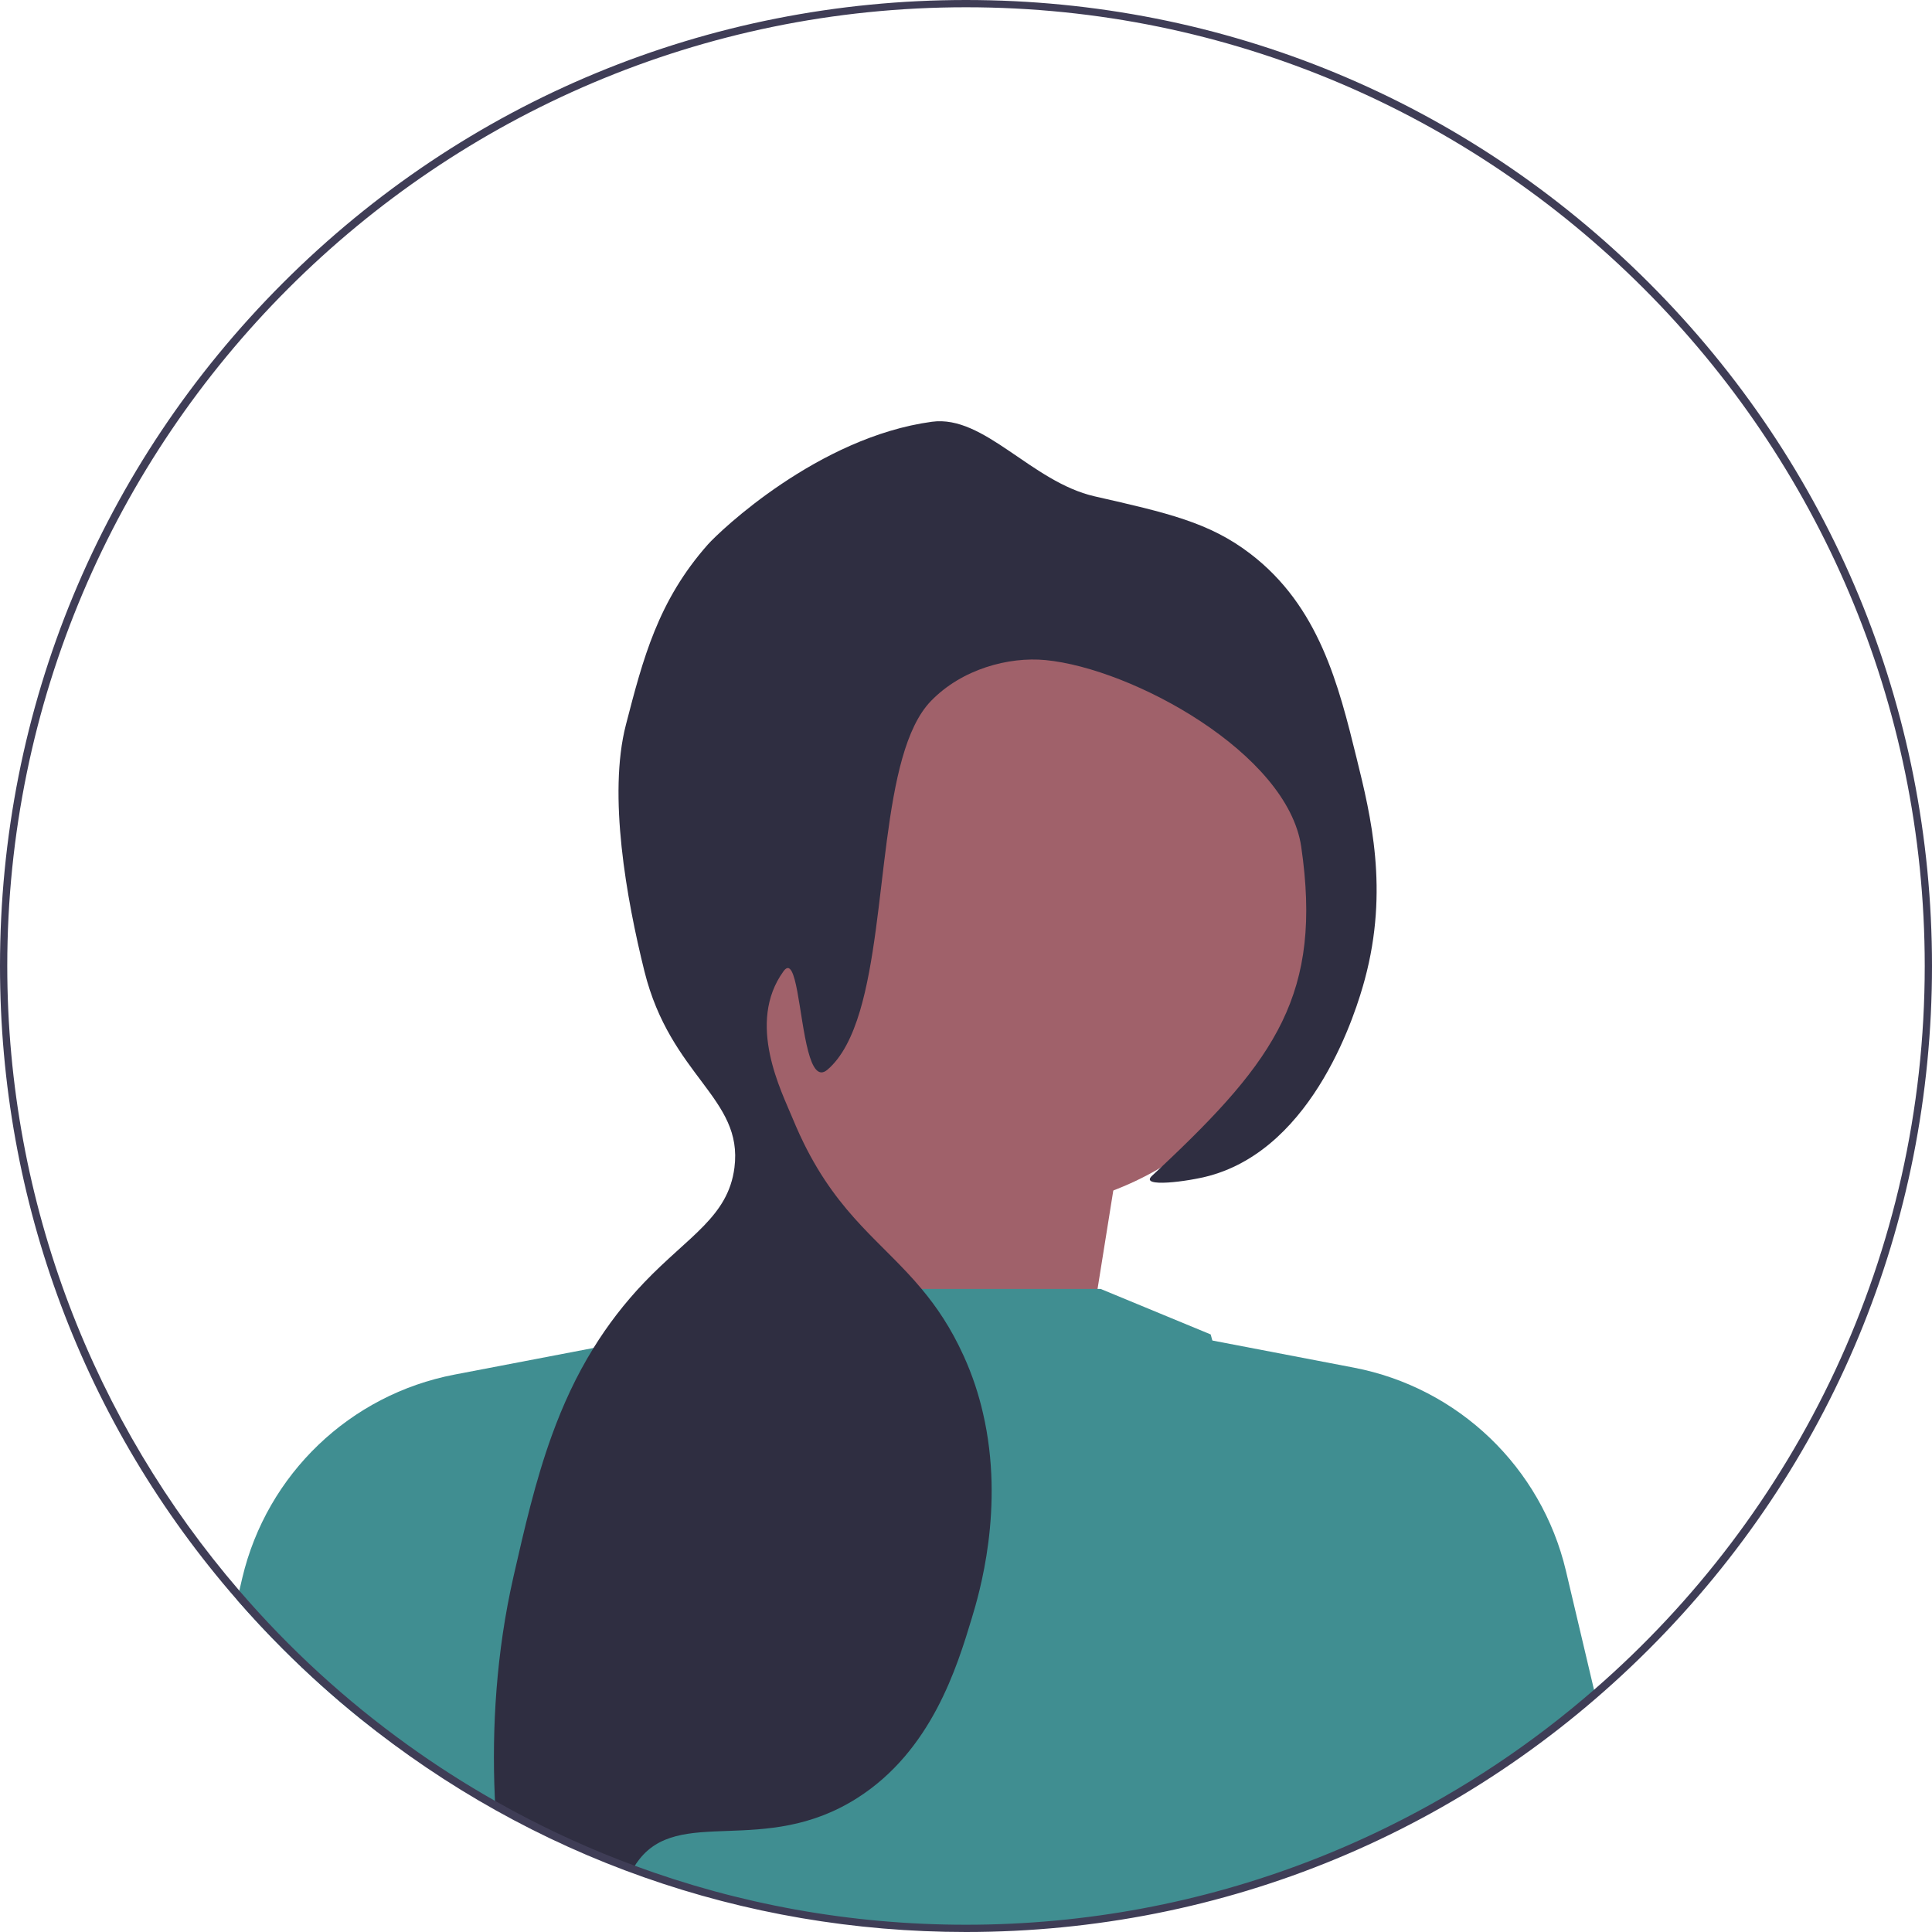
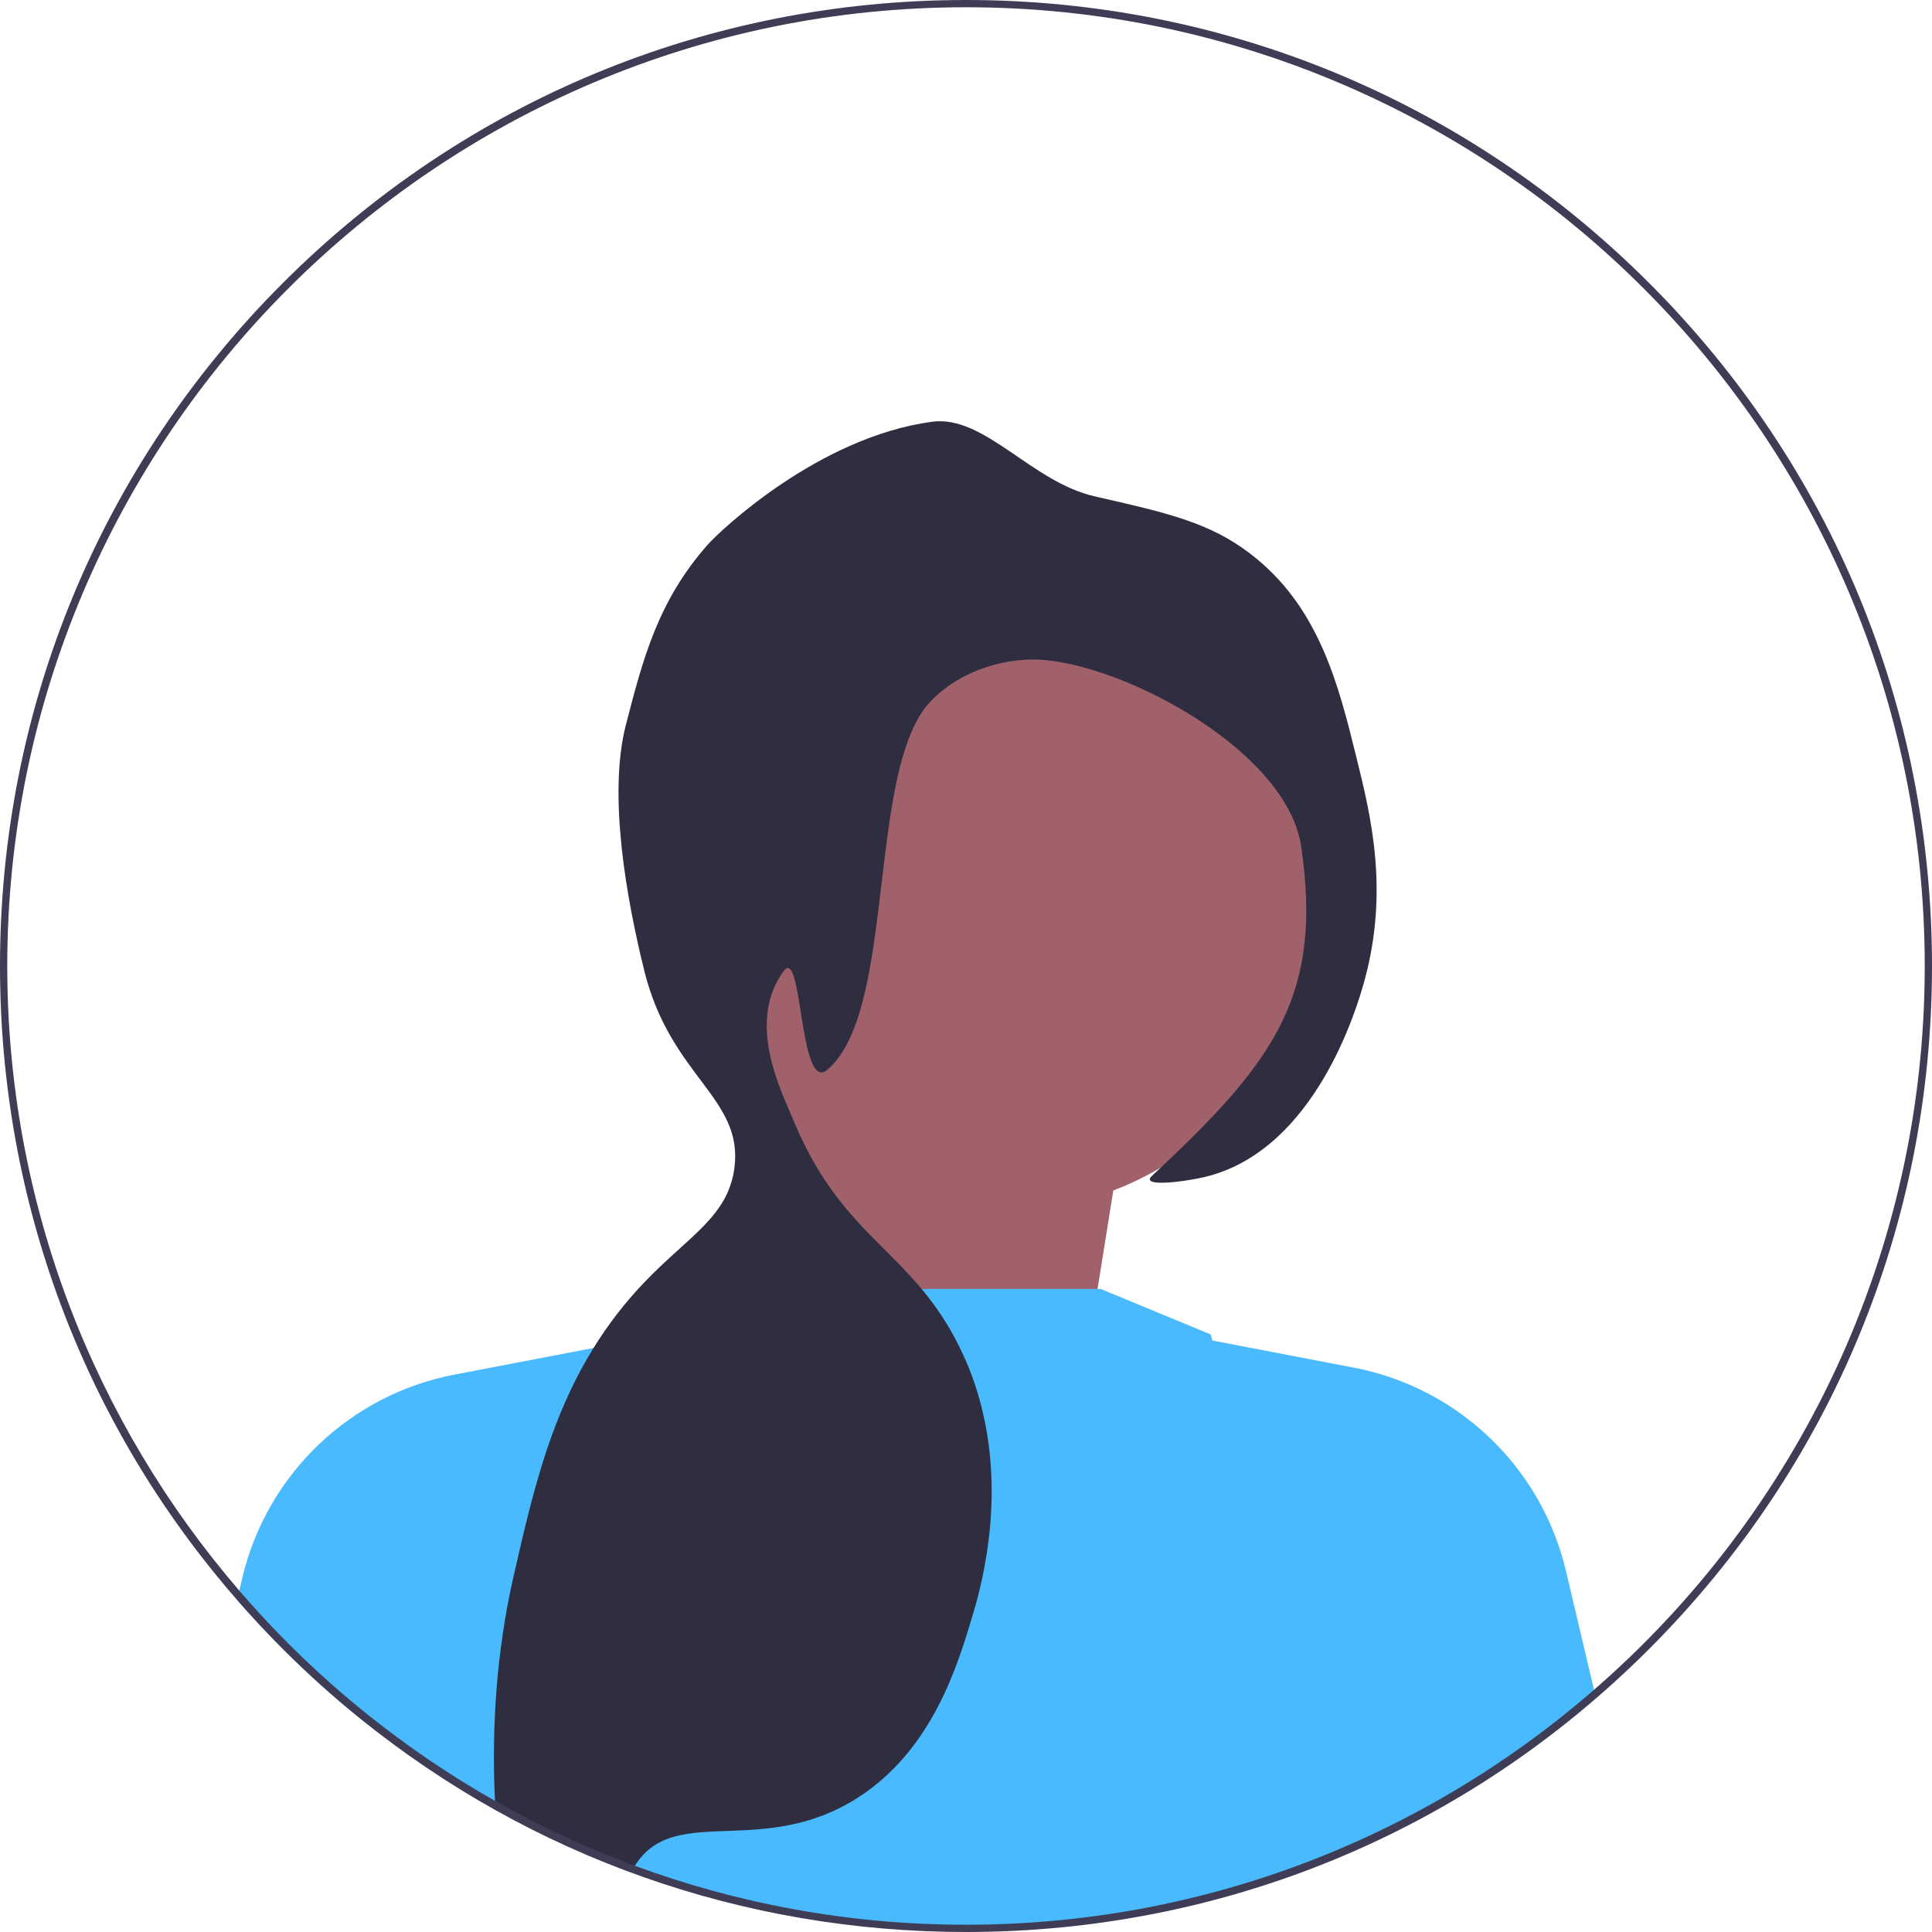
<svg xmlns="http://www.w3.org/2000/svg" width="532" height="532" viewBox="0 0 532 532">
  <g>
    <polygon points="297.055 387.221 309.716 308.09 224.255 273.273 211.594 393.551 297.055 387.221" fill="#a0616a" />
-     <path d="M382.947,504.165c-7.337,3.577-14.814,6.806-22.403,9.671-15.178,5.743-30.845,10.077-46.918,12.97-15.709,2.836-31.837,4.276-47.966,4.276-21.789,0-43.452-2.614-64.402-7.785-8.204-2.012-16.478-4.471-24.612-7.337-.853-.307-1.719-.614-2.572-.923-10.091-3.661-20.014-7.952-29.559-12.801-1.286-.643-2.572-1.301-3.857-2-1.426-.726-2.837-1.495-4.263-2.292-1.817-.992-3.62-2.027-5.423-3.075-6.037-3.494-11.977-7.268-17.652-11.194l-.377-.251c-.335-.237-.671-.461-.992-.699,.209-1.104,.405-2.111,.587-3.005,.699-3.508,1.16-5.436,1.16-5.436l38.266-79.049,10.664-22.026,5.199-2.139,39.273-16.142h95.987l30.286,12.522s.154,.573,.461,1.677c3.019,10.831,20.629,72.326,47.952,132.493,.377,.838,.769,1.691,1.16,2.544l-0,0Z" fill="#408e91" />
+     <path d="M382.947,504.165c-7.337,3.577-14.814,6.806-22.403,9.671-15.178,5.743-30.845,10.077-46.918,12.97-15.709,2.836-31.837,4.276-47.966,4.276-21.789,0-43.452-2.614-64.402-7.785-8.204-2.012-16.478-4.471-24.612-7.337-.853-.307-1.719-.614-2.572-.923-10.091-3.661-20.014-7.952-29.559-12.801-1.286-.643-2.572-1.301-3.857-2-1.426-.726-2.837-1.495-4.263-2.292-1.817-.992-3.62-2.027-5.423-3.075-6.037-3.494-11.977-7.268-17.652-11.194l-.377-.251c-.335-.237-.671-.461-.992-.699,.209-1.104,.405-2.111,.587-3.005,.699-3.508,1.16-5.436,1.16-5.436l38.266-79.049,10.664-22.026,5.199-2.139,39.273-16.142h95.987l30.286,12.522s.154,.573,.461,1.677c3.019,10.831,20.629,72.326,47.952,132.493,.377,.838,.769,1.691,1.16,2.544l-0,0Z" fill="#48bafd" />
    <circle cx="275.459" cy="246.378" r="87.15" fill="#a0616a" />
-     <path d="M167.98,370.32l-.15,.75-26.57,126.33-.23,1.1-.37,1.74c-1.43-.73-2.84-1.5-4.26-2.29-1.82-1-3.62-2.03-5.43-3.08-6.03-3.49-11.97-7.27-17.65-11.19l-.38-.26c-.33-.23-.67-.46-.99-.69-4.34-3.03-8.57-6.19-12.7-9.45-.03-.02-.05-.04-.08-.07-7.37-5.94-14.47-12.33-21.26-19.12-4.38-4.38-8.59-8.89-12.62-13.52l.61-2.56,.06-.26,.76-3.26c6.76-28.55,29.63-50.46,58.44-55.98l38.28-7.33,4.54-.86Z" fill="#408e91" />
-     <path d="M439.396,467.225c-11.279,9.602-23.368,18.296-36.128,25.927-1.244,.755-2.516,1.495-3.787,2.236-5.423,3.131-10.943,6.052-16.534,8.777-7.337,3.577-14.814,6.806-22.403,9.671l-.587-2.768-30.007-142.681,3.885,.741,38.937,7.463c28.804,5.521,51.683,27.435,58.434,55.987l7.449,31.544,.741,3.102h-0Z" fill="#408e91" />
+     <path d="M167.98,370.32l-.15,.75-26.57,126.33-.23,1.1-.37,1.74c-1.43-.73-2.84-1.5-4.26-2.29-1.82-1-3.62-2.03-5.43-3.08-6.03-3.49-11.97-7.27-17.65-11.19l-.38-.26c-.33-.23-.67-.46-.99-.69-4.34-3.03-8.57-6.19-12.7-9.45-.03-.02-.05-.04-.08-.07-7.37-5.94-14.47-12.33-21.26-19.12-4.38-4.38-8.59-8.89-12.62-13.52l.61-2.56,.06-.26,.76-3.26c6.76-28.55,29.63-50.46,58.44-55.98l38.28-7.33,4.54-.86Z" fill="#48bafd" />
+     <path d="M439.396,467.225c-11.279,9.602-23.368,18.296-36.128,25.927-1.244,.755-2.516,1.495-3.787,2.236-5.423,3.131-10.943,6.052-16.534,8.777-7.337,3.577-14.814,6.806-22.403,9.671l-.587-2.768-30.007-142.681,3.885,.741,38.937,7.463c28.804,5.521,51.683,27.435,58.434,55.987l7.449,31.544,.741,3.102h-0Z" fill="#48bafd" />
    <path d="M375.819,269.674c-2.264,8.442-13.655,46.163-42.823,54.101-5.73,1.565-19.399,3.368-15.779,0,.824-.768,1.621-1.523,2.418-2.264,31.656-29.769,44.569-47.965,38.672-88.356-3.746-25.716-46.4-49.07-70.398-51.391-10.119-.977-23.032,2.446-31.558,11.265-14.074,14.534-11.754,59.147-19.552,85.352-2.096,7.015-4.906,12.718-8.945,16.169-2.516,2.152-4.123-.587-5.311-5.073-2.529-9.532-3.186-26.987-6.778-22.055-10.384,14.298-.489,33.249,2.502,40.559,.615,1.496,1.244,2.934,1.873,4.305v.014c.363,.782,.741,1.565,1.104,2.307v.014c9.979,20.349,21.97,27.63,32.536,40.307,4.151,4.961,8.078,10.733,11.586,18.449,2.404,5.283,4.137,10.594,5.325,15.806,6.051,26.136-1.132,49.881-3.075,56.338-4.067,13.445-11.055,36.547-31.558,49.586-25.744,16.381-49.238,1.944-60.474,17.499-.14,.182-.266,.363-.391,.545-.419,.629-.797,1.258-1.118,1.886-10.091-3.661-20.014-7.952-29.559-12.801-1.286-.643-2.572-1.301-3.857-2-1.426-.726-2.837-1.495-4.263-2.292-.056-1.091-.112-2.18-.154-3.284-.824-18.91,.419-39.693,5.129-60.419,3.019-13.235,6.01-26.359,10.594-39.007,2.991-8.245,6.653-16.296,11.474-24.053,3.858-6.233,8.442-12.285,14.004-18.099,12.215-12.76,23.075-18.084,24.794-31.558,2.459-19.231-17.568-25.016-24.794-54.101-4.933-19.887-10.091-48.552-5.087-67.867,4.724-18.252,8.833-34.087,22.544-49.601,3.298-3.718,30.37-29.574,61.732-33.822,14.451-1.942,27.337,16.562,44.807,20.545,20.083,4.571,31.586,7.185,42.822,15.779,18.994,14.507,24.346,36.199,29.308,56.352,3.885,15.765,8.917,36.156,2.25,60.865l0,0Z" fill="#2f2e41" />
  </g>
  <path d="M454.09,77.91C403.85,27.67,337.05,0,266,0S128.15,27.67,77.91,77.91C27.67,128.15,0,194.95,0,266c0,64.85,23.05,126.16,65.29,174.57,4.03,4.63,8.24,9.14,12.62,13.52,6.79,6.79,13.89,13.18,21.26,19.12,.03,.03,.05,.05,.08,.07,47.11,38.05,105.34,58.72,166.75,58.72,71.05,0,137.85-27.67,188.09-77.91,50.24-50.24,77.91-117.04,77.91-188.09s-27.67-137.85-77.91-188.09Zm-15.15,387.39c-17.07,14.85-36.07,27.53-56.56,37.63-7.19,3.55-14.56,6.78-22.1,9.67-29.29,11.24-61.08,17.4-94.28,17.4-32.04,0-62.76-5.74-91.19-16.24-11.67-4.3-22.95-9.41-33.78-15.26-1.59-.86-3.17-1.73-4.74-2.62-8.26-4.68-16.25-9.79-23.92-15.31-17.14-12.3-32.75-26.6-46.47-42.56C26.09,391.77,2,331.65,2,266,2,120.43,120.43,2,266,2s264,118.43,264,264c0,79.48-35.3,150.87-91.06,199.3Z" fill="#3f3d56" />
</svg>
